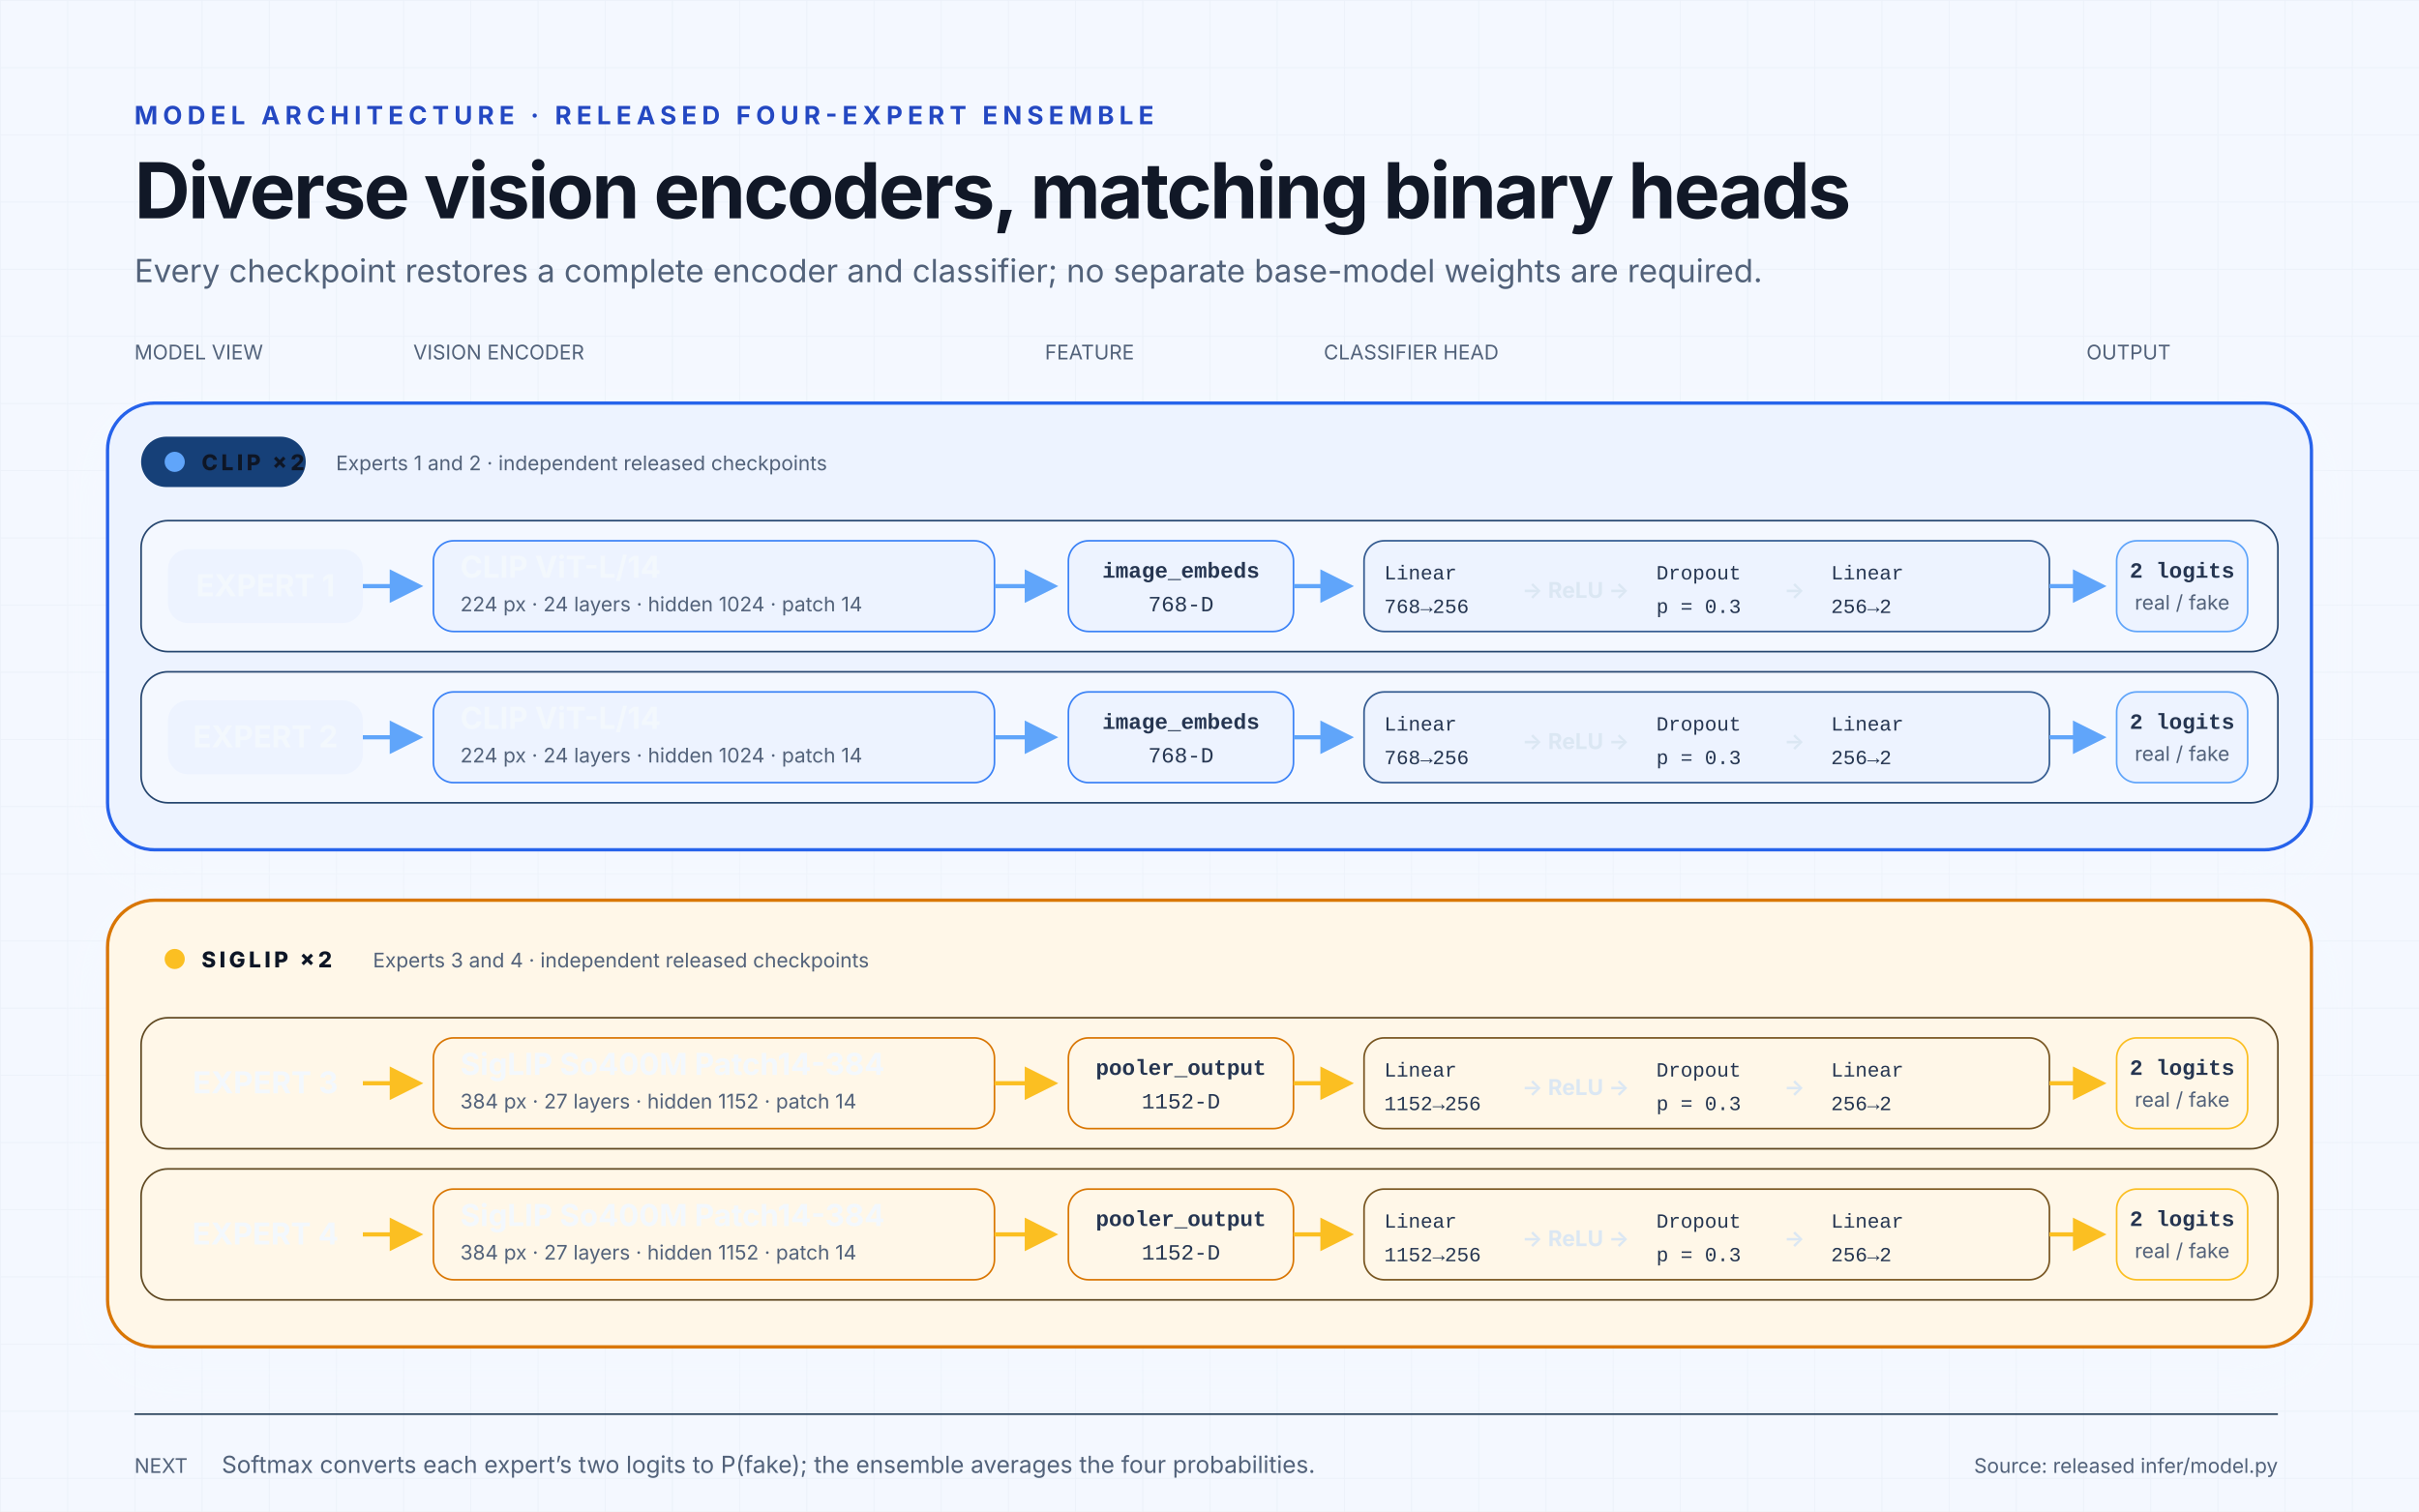
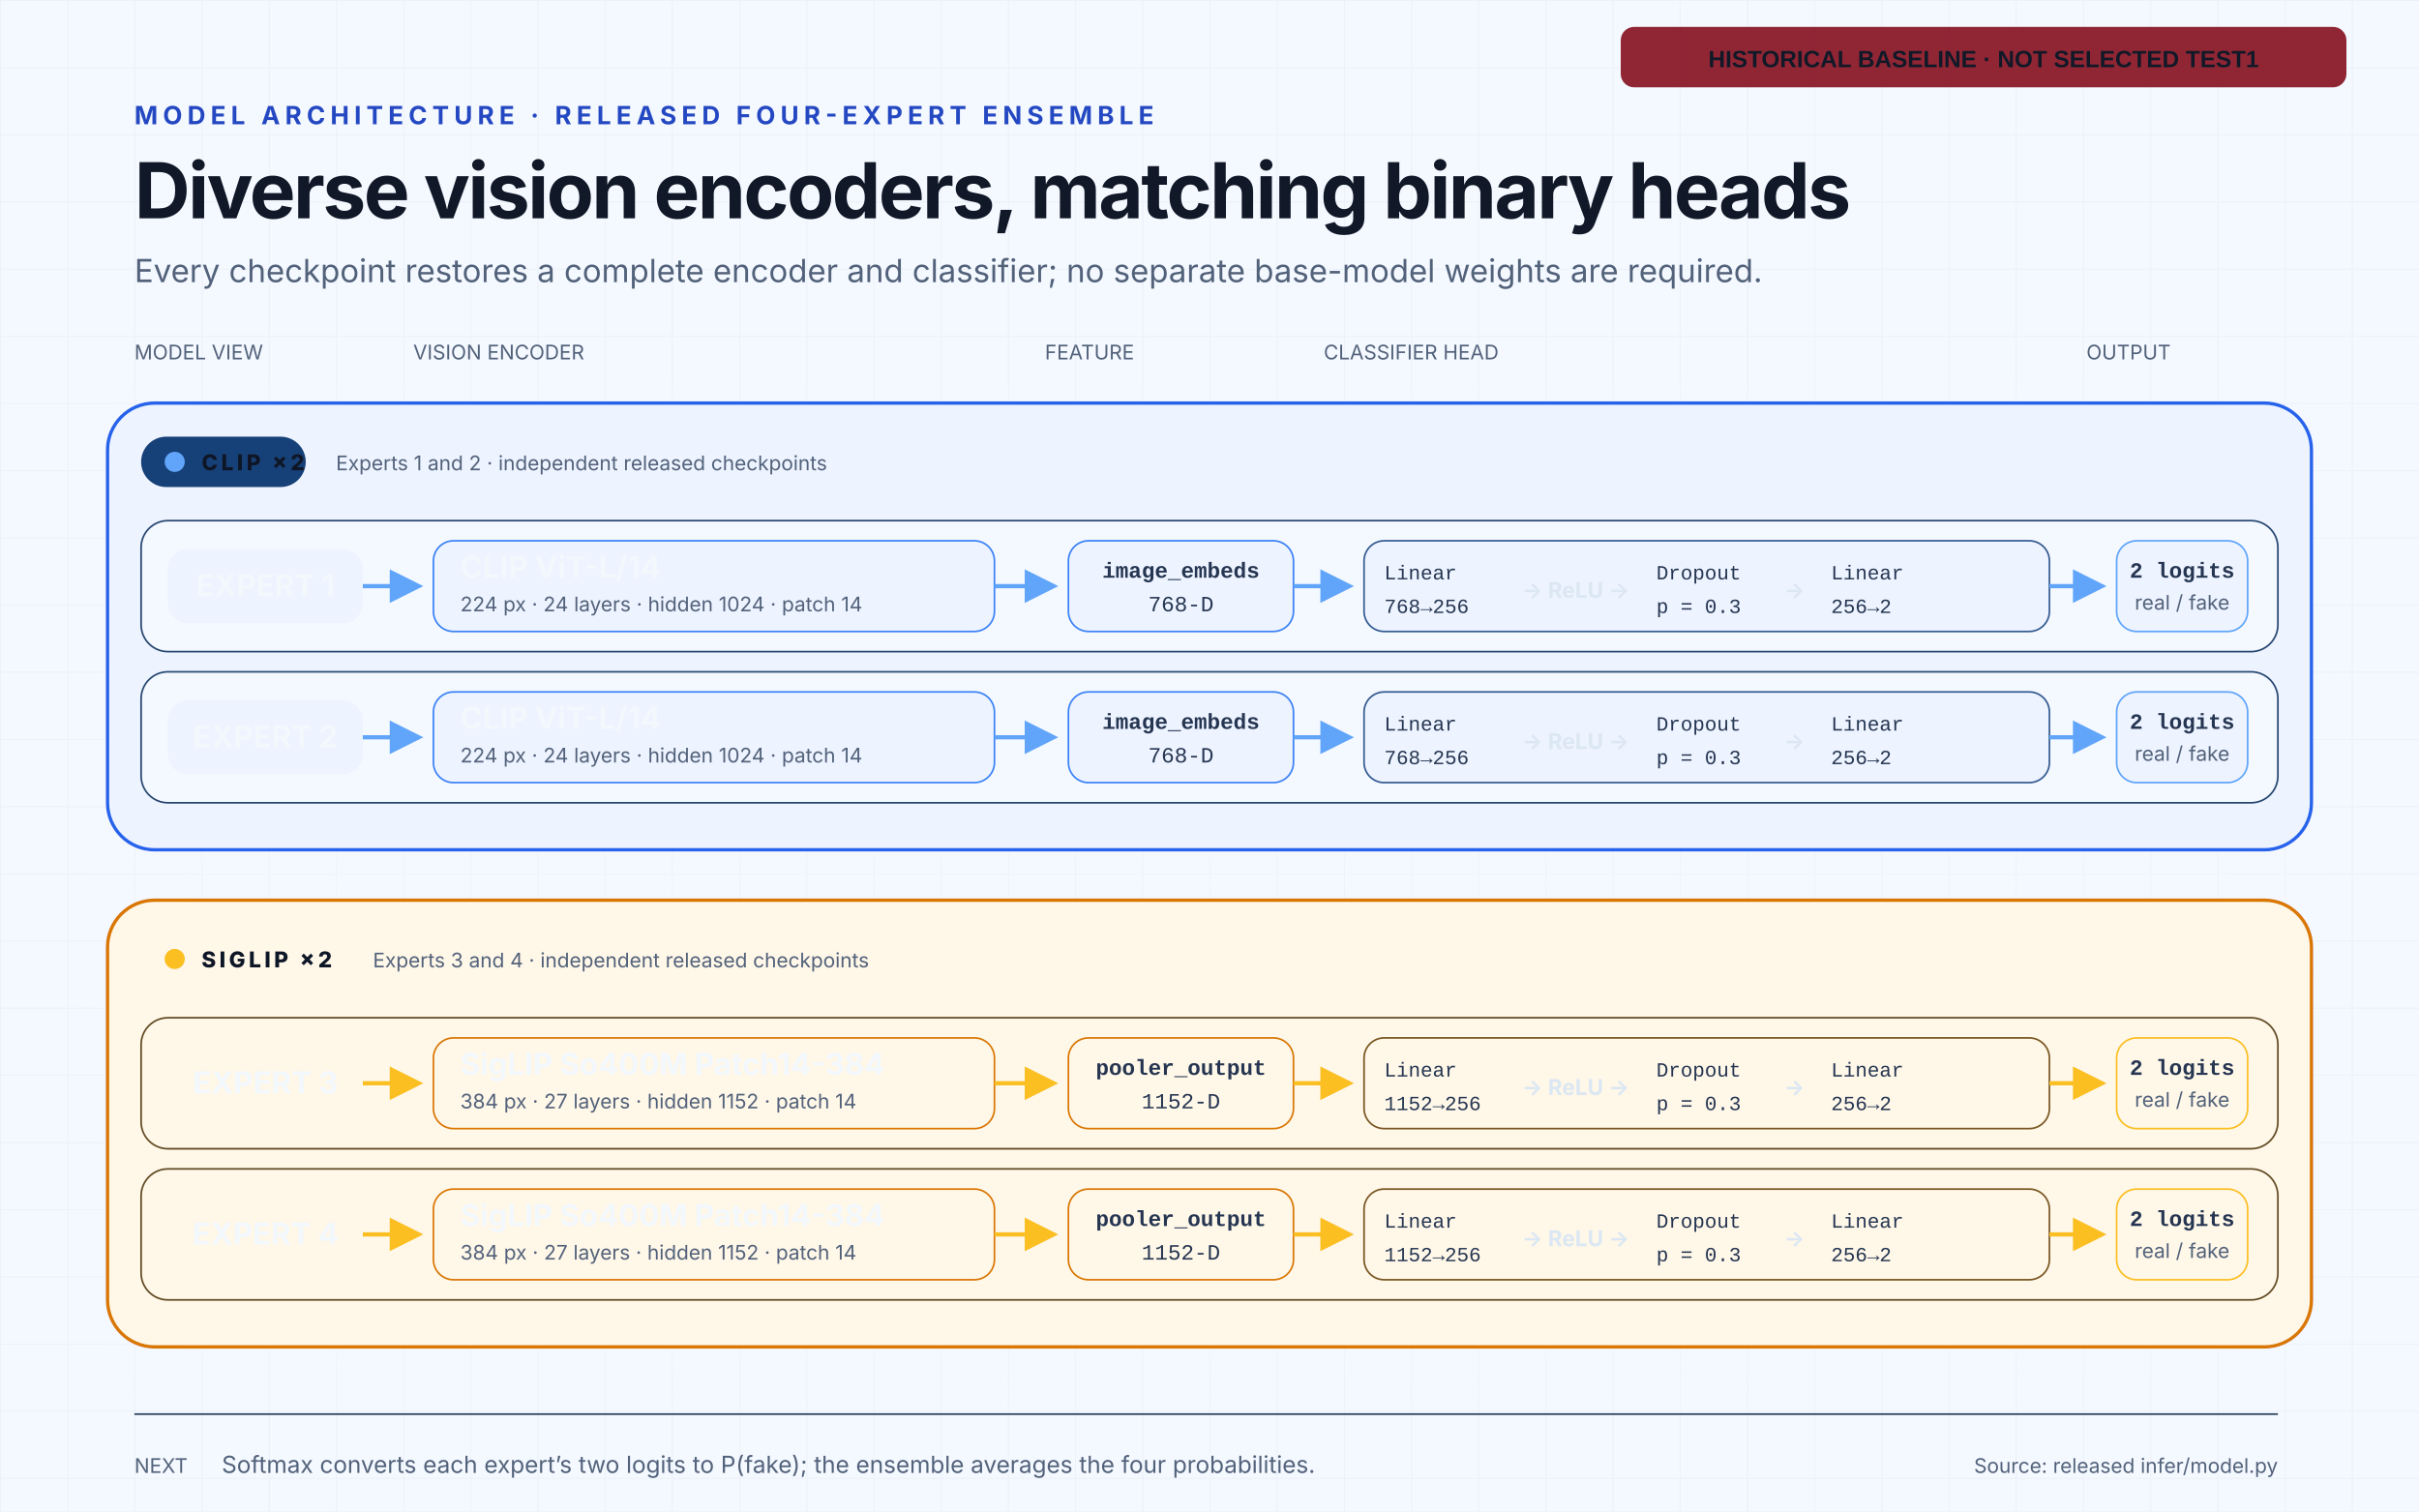
<svg xmlns="http://www.w3.org/2000/svg" width="1440" height="900" viewBox="0 0 1440 900" preserveAspectRatio="xMidYMid meet" role="img" aria-labelledby="title desc">
  <defs>
    <linearGradient id="bg" x1="0" y1="0" x2="1" y2="1">
      <stop offset="0" stop-color="#f4f8ff" />
      <stop offset="1" stop-color="#f4f8ff" />
    </linearGradient>
    <pattern id="grid" width="40" height="40" patternUnits="userSpaceOnUse">
      <path d="M40 0H0V40" fill="none" stroke="#7a92ad" stroke-opacity="0.07" />
    </pattern>
    <filter id="shadow" x="-20%" y="-20%" width="140%" height="140%">
      <feDropShadow dx="0" dy="12" stdDeviation="16" flood-color="#f4f8ff" flood-opacity="0.45" />
    </filter>
    <marker id="blue" viewBox="0 0 10 10" refX="8" refY="5" markerWidth="8" markerHeight="8" orient="auto">
      <path d="M0 0L10 5L0 10Z" fill="#60a5fa" />
    </marker>
    <marker id="amber" viewBox="0 0 10 10" refX="8" refY="5" markerWidth="8" markerHeight="8" orient="auto">
      <path d="M0 0L10 5L0 10Z" fill="#fbbf24" />
    </marker>
    <marker id="lime" viewBox="0 0 10 10" refX="8" refY="5" markerWidth="8" markerHeight="8" orient="auto">
      <path d="M0 0L10 5L0 10Z" fill="#a3e635" />
    </marker>
    <style>
      .sans{font-family:Inter,ui-sans-serif,system-ui,-apple-system,BlinkMacSystemFont,"Segoe UI",sans-serif}
      .mono{font-family:"SFMono-Regular",Consolas,"Liberation Mono",monospace}
      .eyebrow{font-size:15px;font-weight:700;letter-spacing:3px;fill:#65e6d2}
      .headline{font-size:46px;font-weight:740;letter-spacing:-1.3px;fill:#f5f9ff}
      .subtitle{font-size:19px;fill:#aabbd0}
      .group{font-size:13px;font-weight:800;letter-spacing:2px}
      .expert{font-size:18px;font-weight:750;fill:#f3f8fd}
      .body{font-size:14px;fill:#b7c7d9}
      .small{font-size:12px;fill:#8da4be}
      .node{font-size:13px;font-weight:700;fill:#dbe7f3}
      .dim{font-size:13px;font-weight:700}
    </style>
    <style>
      text,tspan{fill:#111827}
      .eyebrow,.kicker,.stage,.role,.step,.label,.section{fill:#2448c2}
      .subtitle,.body,.small,.mini,.note,.sub,.tiny{fill:#52627a}
      .headline,.title,.laneTitle,.lane-title,.card-title,.cardTitle,.boxTitle,.actor,.head,.strong,.stat,.value,.formula,.eq,.prob,.state{fill:#111827}
      .mono,.monoText,.chip,.number,.num,.code,.dim{fill:#253651}
    </style>
  </defs>
  <rect width="1440" height="900" fill="url(#bg)" />
  <rect width="1440" height="900" fill="url(#grid)" />
  <g class="sans">
    <text x="80" y="74" class="eyebrow">MODEL ARCHITECTURE · RELEASED FOUR-EXPERT ENSEMBLE</text>
    <text x="80" y="130" class="headline">Diverse vision encoders, matching binary heads</text>
    <text x="80" y="168" class="subtitle">Every checkpoint restores a complete encoder and classifier; no separate base-model weights are required.</text>
    <g transform="translate(80 214)">
      <text x="0" y="0" class="small">MODEL VIEW</text>
      <text x="166" y="0" class="small">VISION ENCODER</text>
      <text x="542" y="0" class="small">FEATURE</text>
      <text x="708" y="0" class="small">CLASSIFIER HEAD</text>
      <text x="1162" y="0" class="small">OUTPUT</text>
    </g>
    <g transform="translate(64 240)" filter="url(#shadow)">
      <rect width="1312" height="266" rx="28" fill="#edf3ff" stroke="#2563eb" stroke-width="2" />
      <rect x="20" y="20" width="98" height="30" rx="15" fill="#174078" />
      <circle cx="40" cy="35" r="6" fill="#60a5fa" />
      <text x="56" y="40" class="group" fill="#cde3ff">CLIP ×2</text>
      <text x="136" y="40" class="small">Experts 1 and 2 · independent released checkpoints</text>
      <g transform="translate(20 70)">
        <rect width="1272" height="78" rx="16" fill="#f4f8ff" stroke="#27466f" />
        <rect x="16" y="17" width="116" height="44" rx="12" fill="#edf3ff" />
        <text x="74" y="45" class="expert" text-anchor="middle">EXPERT 1</text>
        <path d="M132 39H164" stroke="#60a5fa" stroke-width="2.5" marker-end="url(#blue)" />
        <rect x="174" y="12" width="334" height="54" rx="12" fill="#edf3ff" stroke="#3b82f6" />
        <text x="190" y="34" class="expert">CLIP ViT-L/14</text>
        <text x="190" y="54" class="small">224 px · 24 layers · hidden 1024 · patch 14</text>
        <path d="M508 39H542" stroke="#60a5fa" stroke-width="2.5" marker-end="url(#blue)" />
        <rect x="552" y="12" width="134" height="54" rx="12" fill="#edf3ff" stroke="#3b82f6" />
        <text x="619" y="34" class="dim mono" text-anchor="middle" fill="#b9d8ff">image_embeds</text>
        <text x="619" y="54" class="mono" font-size="13" text-anchor="middle" fill="#f0f6ff">768-D</text>
        <path d="M686 39H718" stroke="#60a5fa" stroke-width="2.5" marker-end="url(#blue)" />
        <g transform="translate(728 12)">
          <rect width="408" height="54" rx="12" fill="#edf3ff" stroke="#345b91" />
          <text x="12" y="23" class="mono" font-size="12" fill="#bcd7f7">Linear</text>
          <text x="12" y="43" class="mono" font-size="12" fill="#e9f2fd">768→256</text>
          <text x="94" y="34" class="node">→ ReLU →</text>
          <text x="174" y="23" class="mono" font-size="12" fill="#bcd7f7">Dropout</text>
          <text x="174" y="43" class="mono" font-size="12" fill="#e9f2fd">p = 0.3</text>
          <text x="250" y="34" class="node">→</text>
          <text x="278" y="23" class="mono" font-size="12" fill="#bcd7f7">Linear</text>
          <text x="278" y="43" class="mono" font-size="12" fill="#e9f2fd">256→2</text>
        </g>
        <path d="M1136 39H1166" stroke="#60a5fa" stroke-width="2.5" marker-end="url(#blue)" />
        <rect x="1176" y="12" width="78" height="54" rx="12" fill="#edf3ff" stroke="#60a5fa" />
        <text x="1215" y="34" class="dim mono" text-anchor="middle" fill="#d7e9ff">2 logits</text>
        <text x="1215" y="53" class="small" text-anchor="middle">real / fake</text>
      </g>
      <g transform="translate(20 160)">
        <rect width="1272" height="78" rx="16" fill="#f4f8ff" stroke="#27466f" />
        <rect x="16" y="17" width="116" height="44" rx="12" fill="#edf3ff" />
        <text x="74" y="45" class="expert" text-anchor="middle">EXPERT 2</text>
        <path d="M132 39H164" stroke="#60a5fa" stroke-width="2.5" marker-end="url(#blue)" />
        <rect x="174" y="12" width="334" height="54" rx="12" fill="#edf3ff" stroke="#3b82f6" />
        <text x="190" y="34" class="expert">CLIP ViT-L/14</text>
        <text x="190" y="54" class="small">224 px · 24 layers · hidden 1024 · patch 14</text>
        <path d="M508 39H542" stroke="#60a5fa" stroke-width="2.5" marker-end="url(#blue)" />
        <rect x="552" y="12" width="134" height="54" rx="12" fill="#edf3ff" stroke="#3b82f6" />
        <text x="619" y="34" class="dim mono" text-anchor="middle" fill="#b9d8ff">image_embeds</text>
        <text x="619" y="54" class="mono" font-size="13" text-anchor="middle" fill="#f0f6ff">768-D</text>
        <path d="M686 39H718" stroke="#60a5fa" stroke-width="2.5" marker-end="url(#blue)" />
        <g transform="translate(728 12)">
          <rect width="408" height="54" rx="12" fill="#edf3ff" stroke="#345b91" />
          <text x="12" y="23" class="mono" font-size="12" fill="#bcd7f7">Linear</text>
          <text x="12" y="43" class="mono" font-size="12" fill="#e9f2fd">768→256</text>
          <text x="94" y="34" class="node">→ ReLU →</text>
          <text x="174" y="23" class="mono" font-size="12" fill="#bcd7f7">Dropout</text>
          <text x="174" y="43" class="mono" font-size="12" fill="#e9f2fd">p = 0.3</text>
          <text x="250" y="34" class="node">→</text>
          <text x="278" y="23" class="mono" font-size="12" fill="#bcd7f7">Linear</text>
          <text x="278" y="43" class="mono" font-size="12" fill="#e9f2fd">256→2</text>
        </g>
        <path d="M1136 39H1166" stroke="#60a5fa" stroke-width="2.5" marker-end="url(#blue)" />
        <rect x="1176" y="12" width="78" height="54" rx="12" fill="#edf3ff" stroke="#60a5fa" />
        <text x="1215" y="34" class="dim mono" text-anchor="middle" fill="#d7e9ff">2 logits</text>
        <text x="1215" y="53" class="small" text-anchor="middle">real / fake</text>
      </g>
    </g>
    <g transform="translate(64 536)" filter="url(#shadow)">
      <rect width="1312" height="266" rx="28" fill="#fff7e8" stroke="#d97706" stroke-width="2" />
      <rect x="20" y="20" width="120" height="30" rx="15" fill="#fff7e8" />
      <circle cx="40" cy="35" r="6" fill="#fbbf24" />
      <text x="56" y="40" class="group" fill="#ffe2a5">SIGLIP ×2</text>
      <text x="158" y="40" class="small">Experts 3 and 4 · independent released checkpoints</text>
      <g transform="translate(20 70)">
        <rect width="1272" height="78" rx="16" fill="#fff7e8" stroke="#614a23" />
        <rect x="16" y="17" width="116" height="44" rx="12" fill="#fff7e8" />
        <text x="74" y="45" class="expert" text-anchor="middle">EXPERT 3</text>
        <path d="M132 39H164" stroke="#fbbf24" stroke-width="2.5" marker-end="url(#amber)" />
        <rect x="174" y="12" width="334" height="54" rx="12" fill="#fff7e8" stroke="#d97706" />
        <text x="190" y="34" class="expert">SigLIP So400M Patch14-384</text>
        <text x="190" y="54" class="small">384 px · 27 layers · hidden 1152 · patch 14</text>
        <path d="M508 39H542" stroke="#fbbf24" stroke-width="2.5" marker-end="url(#amber)" />
        <rect x="552" y="12" width="134" height="54" rx="12" fill="#fff7e8" stroke="#d97706" />
        <text x="619" y="34" class="dim mono" text-anchor="middle" fill="#ffe0a3">pooler_output</text>
        <text x="619" y="54" class="mono" font-size="13" text-anchor="middle" fill="#fff4da">1152-D</text>
        <path d="M686 39H718" stroke="#fbbf24" stroke-width="2.5" marker-end="url(#amber)" />
        <g transform="translate(728 12)">
          <rect width="408" height="54" rx="12" fill="#fff7e8" stroke="#795722" />
          <text x="12" y="23" class="mono" font-size="12" fill="#f6d99e">Linear</text>
          <text x="12" y="43" class="mono" font-size="12" fill="#fff0cf">1152→256</text>
          <text x="94" y="34" class="node">→ ReLU →</text>
          <text x="174" y="23" class="mono" font-size="12" fill="#f6d99e">Dropout</text>
          <text x="174" y="43" class="mono" font-size="12" fill="#fff0cf">p = 0.3</text>
          <text x="250" y="34" class="node">→</text>
          <text x="278" y="23" class="mono" font-size="12" fill="#f6d99e">Linear</text>
          <text x="278" y="43" class="mono" font-size="12" fill="#fff0cf">256→2</text>
        </g>
        <path d="M1136 39H1166" stroke="#fbbf24" stroke-width="2.5" marker-end="url(#amber)" />
        <rect x="1176" y="12" width="78" height="54" rx="12" fill="#fff7e8" stroke="#fbbf24" />
        <text x="1215" y="34" class="dim mono" text-anchor="middle" fill="#ffedc6">2 logits</text>
        <text x="1215" y="53" class="small" text-anchor="middle">real / fake</text>
      </g>
      <g transform="translate(20 160)">
        <rect width="1272" height="78" rx="16" fill="#fff7e8" stroke="#614a23" />
        <rect x="16" y="17" width="116" height="44" rx="12" fill="#fff7e8" />
        <text x="74" y="45" class="expert" text-anchor="middle">EXPERT 4</text>
        <path d="M132 39H164" stroke="#fbbf24" stroke-width="2.5" marker-end="url(#amber)" />
        <rect x="174" y="12" width="334" height="54" rx="12" fill="#fff7e8" stroke="#d97706" />
        <text x="190" y="34" class="expert">SigLIP So400M Patch14-384</text>
        <text x="190" y="54" class="small">384 px · 27 layers · hidden 1152 · patch 14</text>
        <path d="M508 39H542" stroke="#fbbf24" stroke-width="2.5" marker-end="url(#amber)" />
        <rect x="552" y="12" width="134" height="54" rx="12" fill="#fff7e8" stroke="#d97706" />
        <text x="619" y="34" class="dim mono" text-anchor="middle" fill="#ffe0a3">pooler_output</text>
        <text x="619" y="54" class="mono" font-size="13" text-anchor="middle" fill="#fff4da">1152-D</text>
        <path d="M686 39H718" stroke="#fbbf24" stroke-width="2.5" marker-end="url(#amber)" />
        <g transform="translate(728 12)">
          <rect width="408" height="54" rx="12" fill="#fff7e8" stroke="#795722" />
          <text x="12" y="23" class="mono" font-size="12" fill="#f6d99e">Linear</text>
          <text x="12" y="43" class="mono" font-size="12" fill="#fff0cf">1152→256</text>
          <text x="94" y="34" class="node">→ ReLU →</text>
          <text x="174" y="23" class="mono" font-size="12" fill="#f6d99e">Dropout</text>
          <text x="174" y="43" class="mono" font-size="12" fill="#fff0cf">p = 0.3</text>
          <text x="250" y="34" class="node">→</text>
          <text x="278" y="23" class="mono" font-size="12" fill="#f6d99e">Linear</text>
          <text x="278" y="43" class="mono" font-size="12" fill="#fff0cf">256→2</text>
        </g>
        <path d="M1136 39H1166" stroke="#fbbf24" stroke-width="2.5" marker-end="url(#amber)" />
        <rect x="1176" y="12" width="78" height="54" rx="12" fill="#fff7e8" stroke="#fbbf24" />
        <text x="1215" y="34" class="dim mono" text-anchor="middle" fill="#ffedc6">2 logits</text>
        <text x="1215" y="53" class="small" text-anchor="middle">real / fake</text>
      </g>
    </g>
    <g transform="translate(80 842)">
      <line x1="0" y1="0" x2="1276" y2="0" stroke="#28415b" />
      <text x="0" y="35" class="small">NEXT</text>
      <text x="52" y="35" class="body">Softmax converts each expert’s two logits to P(fake); the ensemble averages the four probabilities.</text>
      <text x="1276" y="35" class="small" text-anchor="end">Source: released infer/model.py</text>
    </g>
  </g>
+   <g aria-label="Historical baseline notice" pointer-events="none">
+     <rect x="67%" y="16" width="30%" height="36" rx="8" fill="#8b1d2c" opacity="0.96" />
+     <text x="82%" y="40" fill="#ffffff" font-family="Arial, sans-serif" font-size="14" font-weight="800" text-anchor="middle">HISTORICAL BASELINE · NOT SELECTED TEST1</text>
+   </g>
</svg>
